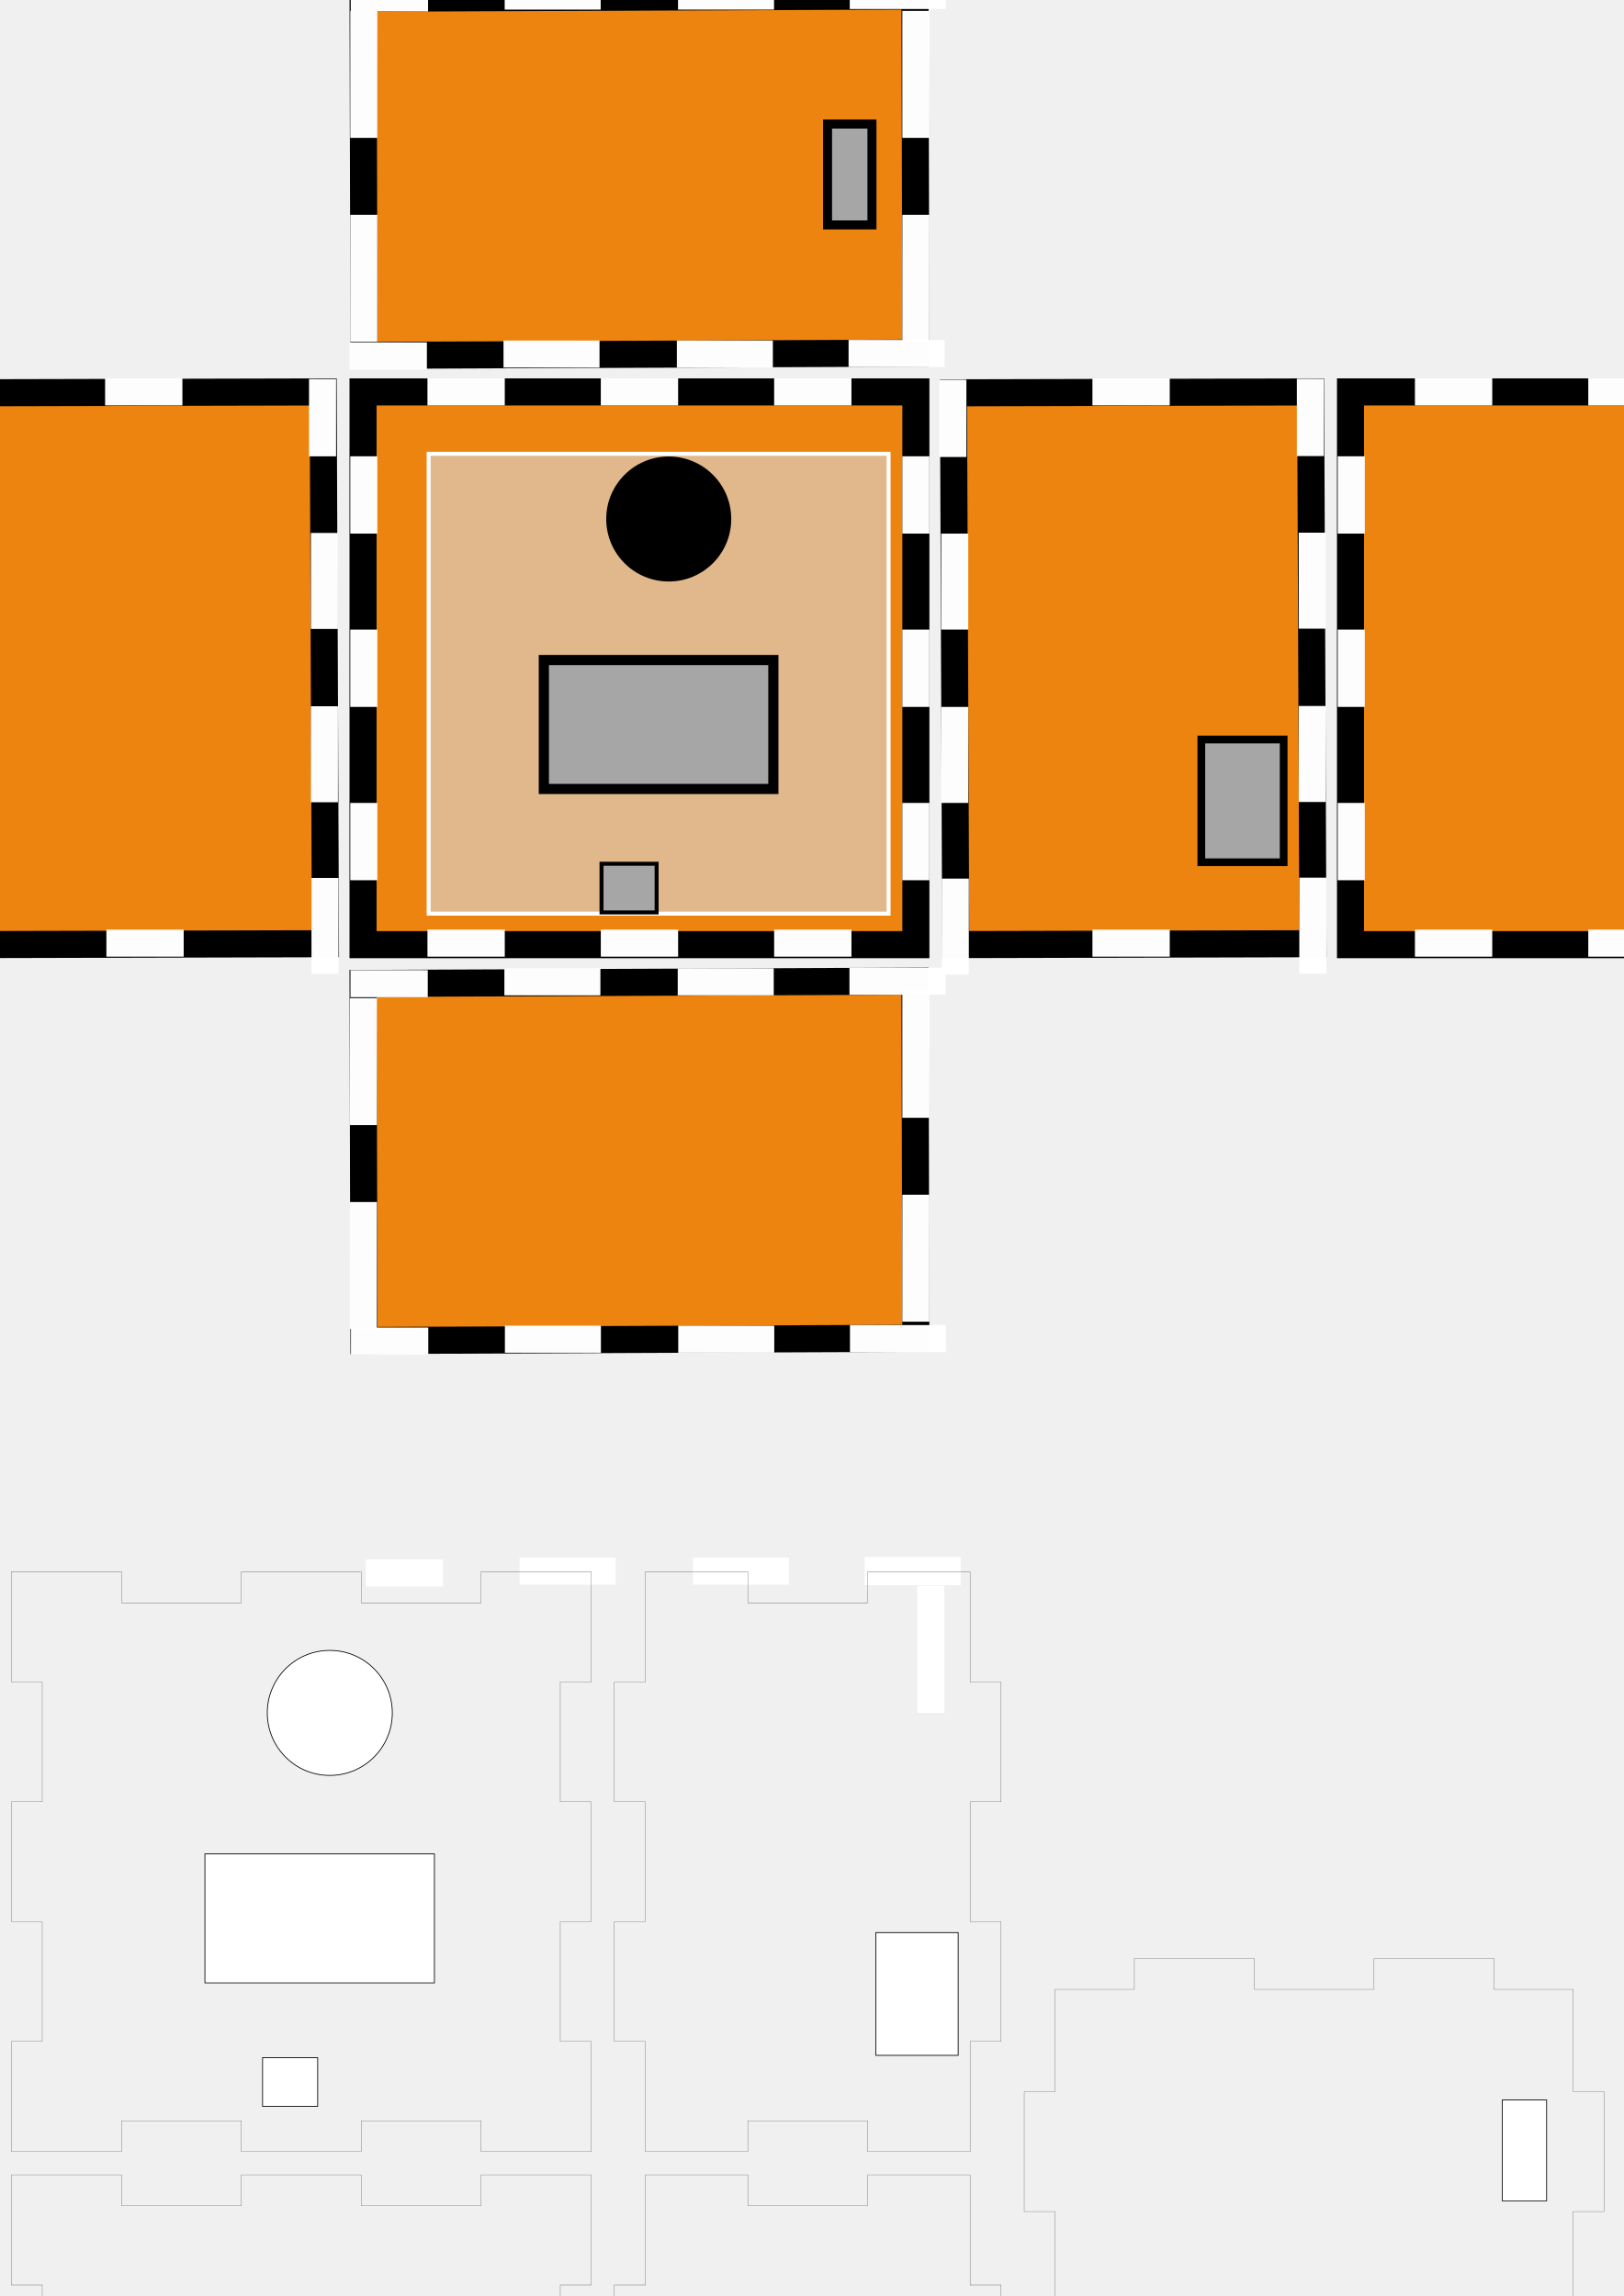
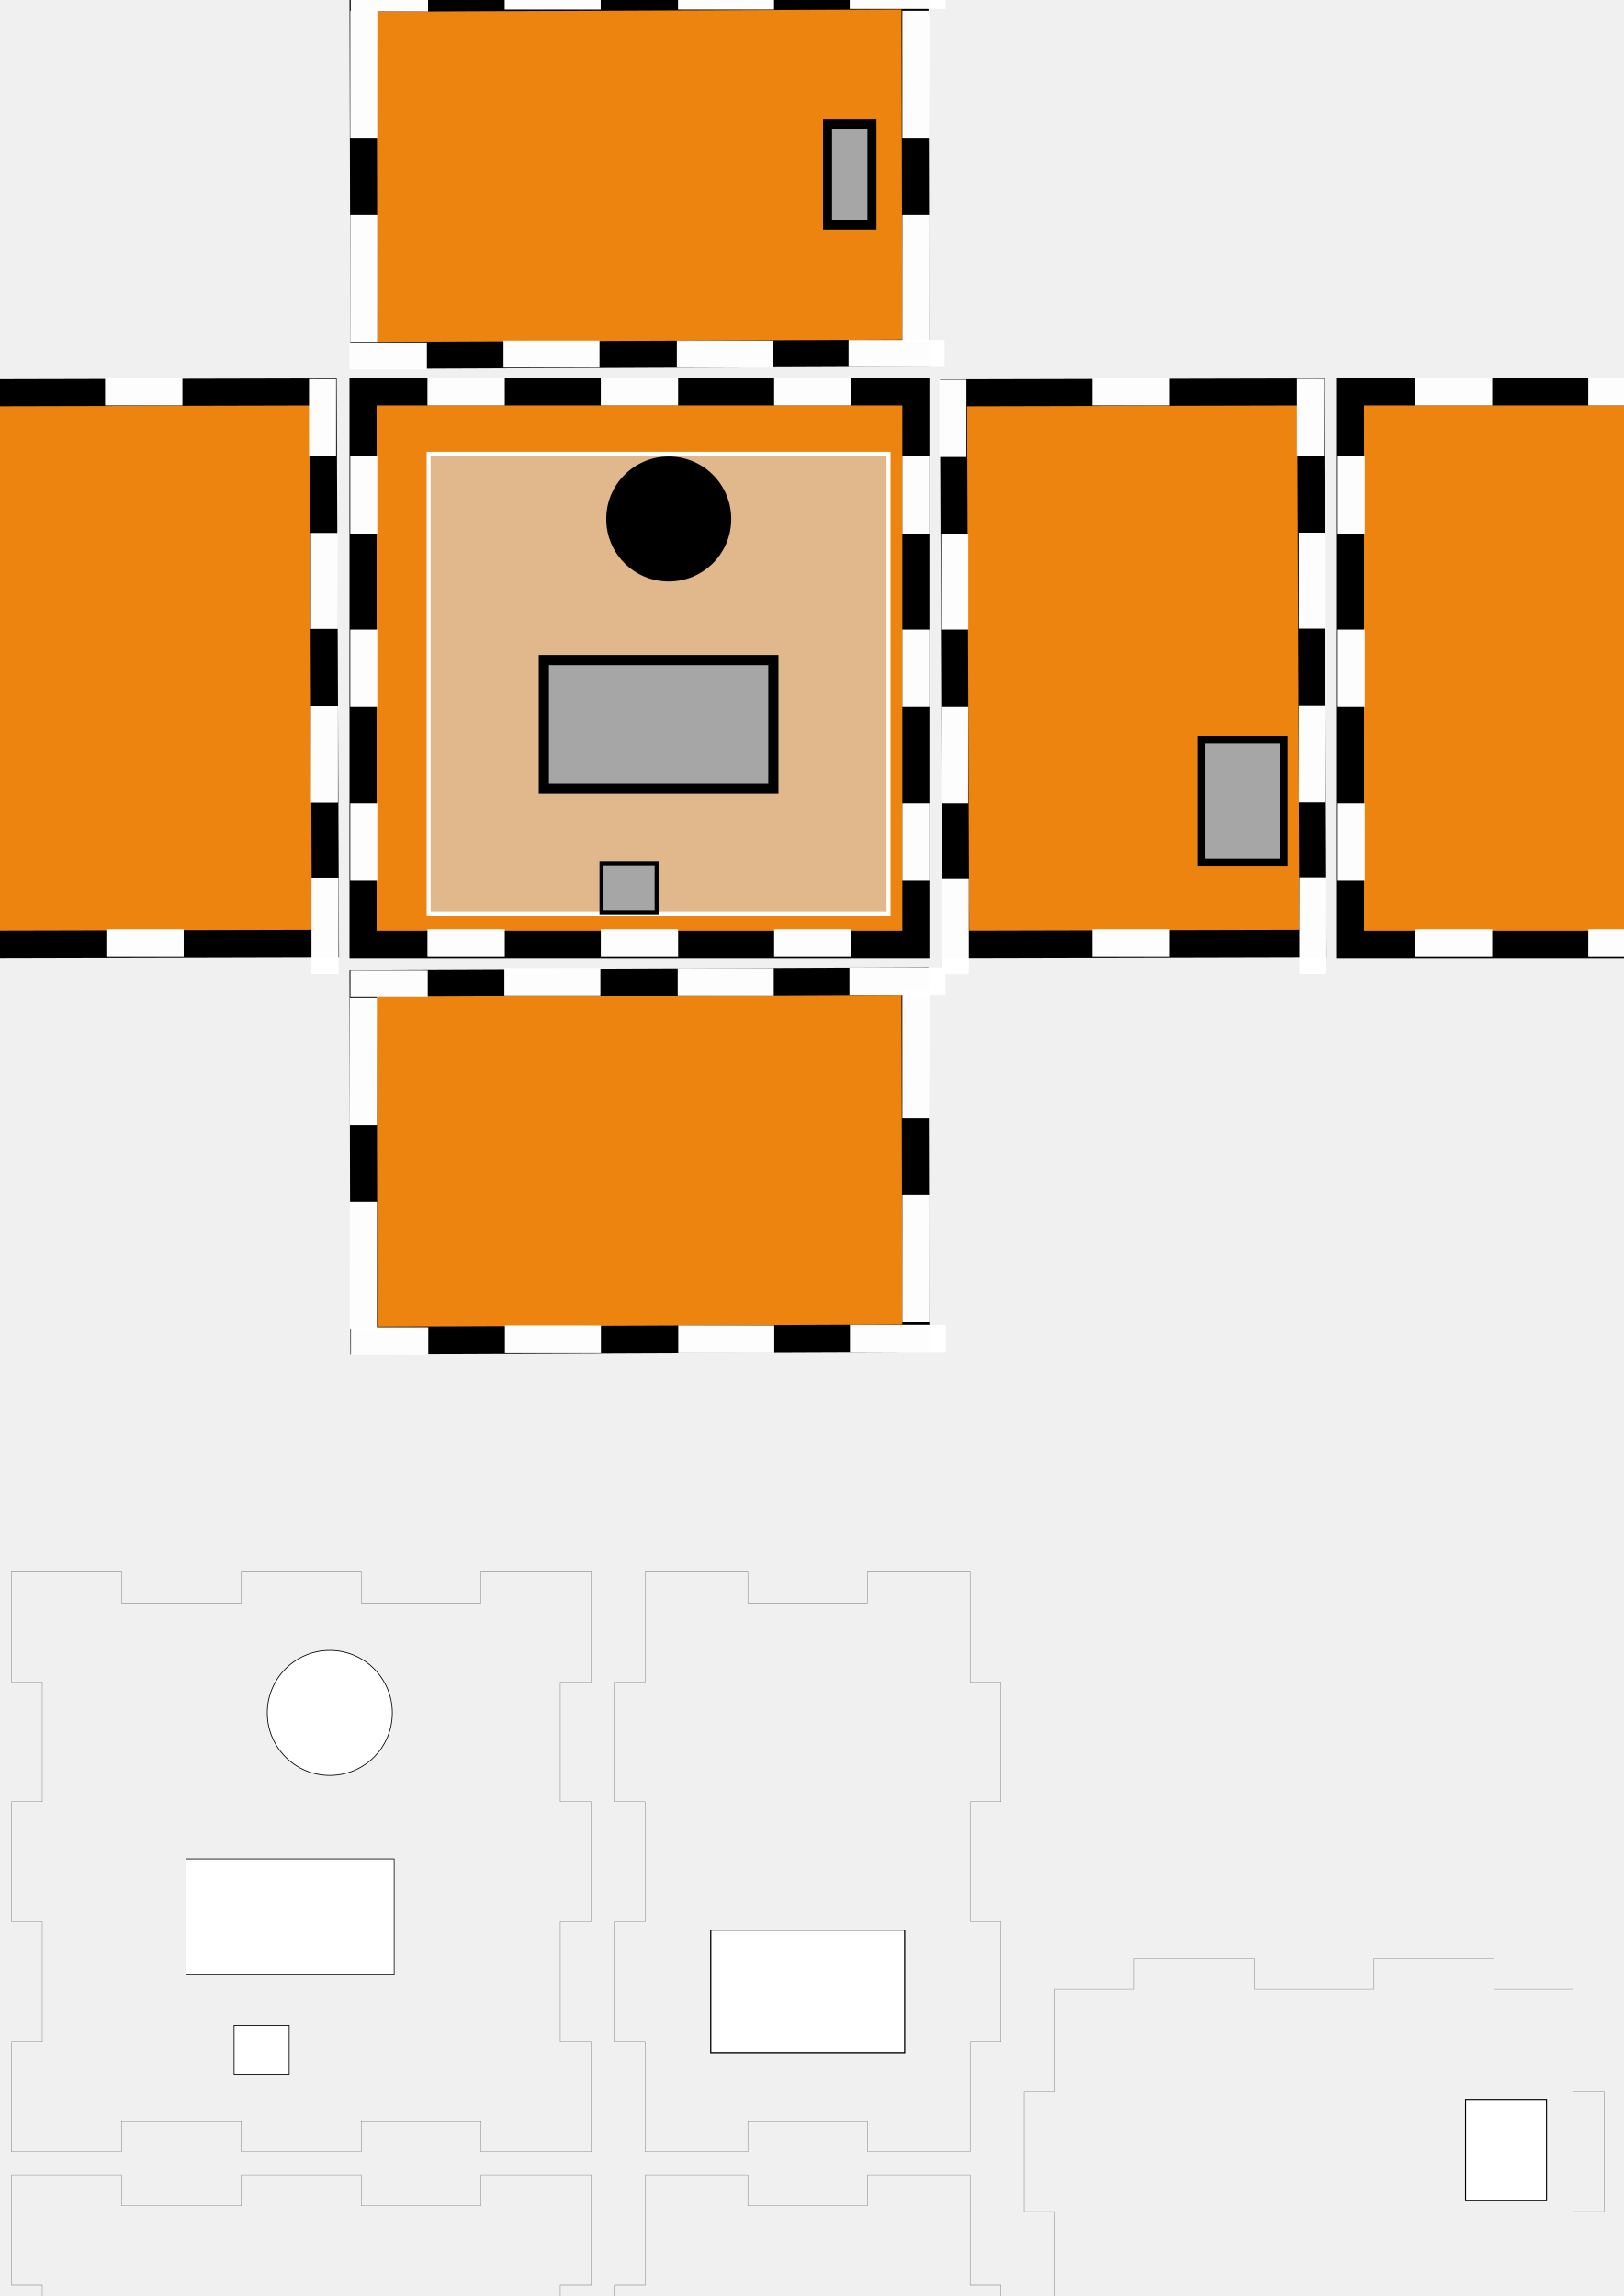
<svg xmlns="http://www.w3.org/2000/svg" width="210mm" height="297mm" viewBox="0 0 210 297" version="1.1" id="svg1" xml:space="preserve">
  <defs id="defs1">
    <filter id="mask-powermask-path-effect30_inverse" style="color-interpolation-filters:sRGB" height="100" width="100" x="-50" y="-50">
      <feColorMatrix id="mask-powermask-path-effect30_primitive1" values="1" type="saturate" result="fbSourceGraphic" />
      <feColorMatrix id="mask-powermask-path-effect30_primitive2" values="-1 0 0 0 1 0 -1 0 0 1 0 0 -1 0 1 0 0 0 1 0 " in="fbSourceGraphic" />
    </filter>
    <filter id="mask-powermask-path-effect31_inverse" style="color-interpolation-filters:sRGB" height="100" width="100" x="-50" y="-50">
      <feColorMatrix id="mask-powermask-path-effect31_primitive1" values="1" type="saturate" result="fbSourceGraphic" />
      <feColorMatrix id="mask-powermask-path-effect31_primitive2" values="-1 0 0 0 1 0 -1 0 0 1 0 0 -1 0 1 0 0 0 1 0 " in="fbSourceGraphic" />
    </filter>
    <filter id="mask-powermask-path-effect32_inverse" style="color-interpolation-filters:sRGB" height="100" width="100" x="-50" y="-50">
      <feColorMatrix id="mask-powermask-path-effect32_primitive1" values="1" type="saturate" result="fbSourceGraphic" />
      <feColorMatrix id="mask-powermask-path-effect32_primitive2" values="-1 0 0 0 1 0 -1 0 0 1 0 0 -1 0 1 0 0 0 1 0 " in="fbSourceGraphic" />
    </filter>
    <filter id="mask-powermask-path-effect33_inverse" style="color-interpolation-filters:sRGB" height="100" width="100" x="-50" y="-50">
      <feColorMatrix id="mask-powermask-path-effect33_primitive1" values="1" type="saturate" result="fbSourceGraphic" />
      <feColorMatrix id="mask-powermask-path-effect33_primitive2" values="-1 0 0 0 1 0 -1 0 0 1 0 0 -1 0 1 0 0 0 1 0 " in="fbSourceGraphic" />
    </filter>
    <filter id="mask-powermask-path-effect34_inverse" style="color-interpolation-filters:sRGB" height="100" width="100" x="-50" y="-50">
      <feColorMatrix id="mask-powermask-path-effect34_primitive1" values="1" type="saturate" result="fbSourceGraphic" />
      <feColorMatrix id="mask-powermask-path-effect34_primitive2" values="-1 0 0 0 1 0 -1 0 0 1 0 0 -1 0 1 0 0 0 1 0 " in="fbSourceGraphic" />
    </filter>
    <filter id="mask-powermask-path-effect35_inverse" style="color-interpolation-filters:sRGB" height="100" width="100" x="-50" y="-50">
      <feColorMatrix id="mask-powermask-path-effect35_primitive1" values="1" type="saturate" result="fbSourceGraphic" />
      <feColorMatrix id="mask-powermask-path-effect35_primitive2" values="-1 0 0 0 1 0 -1 0 0 1 0 0 -1 0 1 0 0 0 1 0 " in="fbSourceGraphic" />
    </filter>
    <filter id="mask-powermask-path-effect36_inverse" style="color-interpolation-filters:sRGB" height="100" width="100" x="-50" y="-50">
      <feColorMatrix id="mask-powermask-path-effect36_primitive1" values="1" type="saturate" result="fbSourceGraphic" />
      <feColorMatrix id="mask-powermask-path-effect36_primitive2" values="-1 0 0 0 1 0 -1 0 0 1 0 0 -1 0 1 0 0 0 1 0 " in="fbSourceGraphic" />
    </filter>
    <filter id="mask-powermask-path-effect37_inverse" style="color-interpolation-filters:sRGB" height="100" width="100" x="-50" y="-50">
      <feColorMatrix id="mask-powermask-path-effect37_primitive1" values="1" type="saturate" result="fbSourceGraphic" />
      <feColorMatrix id="mask-powermask-path-effect37_primitive2" values="-1 0 0 0 1 0 -1 0 0 1 0 0 -1 0 1 0 0 0 1 0 " in="fbSourceGraphic" />
    </filter>
    <filter id="mask-powermask-path-effect38_inverse" style="color-interpolation-filters:sRGB" height="100" width="100" x="-50" y="-50">
      <feColorMatrix id="mask-powermask-path-effect38_primitive1" values="1" type="saturate" result="fbSourceGraphic" />
      <feColorMatrix id="mask-powermask-path-effect38_primitive2" values="-1 0 0 0 1 0 -1 0 0 1 0 0 -1 0 1 0 0 0 1 0 " in="fbSourceGraphic" />
    </filter>
    <filter id="mask-powermask-path-effect39_inverse" style="color-interpolation-filters:sRGB" height="100" width="100" x="-50" y="-50">
      <feColorMatrix id="mask-powermask-path-effect39_primitive1" values="1" type="saturate" result="fbSourceGraphic" />
      <feColorMatrix id="mask-powermask-path-effect39_primitive2" values="-1 0 0 0 1 0 -1 0 0 1 0 0 -1 0 1 0 0 0 1 0 " in="fbSourceGraphic" />
    </filter>
    <filter id="mask-powermask-path-effect40_inverse" style="color-interpolation-filters:sRGB" height="100" width="100" x="-50" y="-50">
      <feColorMatrix id="mask-powermask-path-effect40_primitive1" values="1" type="saturate" result="fbSourceGraphic" />
      <feColorMatrix id="mask-powermask-path-effect40_primitive2" values="-1 0 0 0 1 0 -1 0 0 1 0 0 -1 0 1 0 0 0 1 0 " in="fbSourceGraphic" />
    </filter>
    <filter id="mask-powermask-path-effect41_inverse" style="color-interpolation-filters:sRGB" height="100" width="100" x="-50" y="-50">
      <feColorMatrix id="mask-powermask-path-effect41_primitive1" values="1" type="saturate" result="fbSourceGraphic" />
      <feColorMatrix id="mask-powermask-path-effect41_primitive2" values="-1 0 0 0 1 0 -1 0 0 1 0 0 -1 0 1 0 0 0 1 0 " in="fbSourceGraphic" />
    </filter>
    <filter id="mask-powermask-path-effect53_inverse" style="color-interpolation-filters:sRGB" height="100" width="100" x="-50" y="-50">
      <feColorMatrix id="mask-powermask-path-effect53_primitive1" values="1" type="saturate" result="fbSourceGraphic" />
      <feColorMatrix id="mask-powermask-path-effect53_primitive2" values="-1 0 0 0 1 0 -1 0 0 1 0 0 -1 0 1 0 0 0 1 0 " in="fbSourceGraphic" />
    </filter>
    <filter id="mask-powermask-path-effect54_inverse" style="color-interpolation-filters:sRGB" height="100" width="100" x="-50" y="-50">
      <feColorMatrix id="mask-powermask-path-effect54_primitive1" values="1" type="saturate" result="fbSourceGraphic" />
      <feColorMatrix id="mask-powermask-path-effect54_primitive2" values="-1 0 0 0 1 0 -1 0 0 1 0 0 -1 0 1 0 0 0 1 0 " in="fbSourceGraphic" />
    </filter>
    <filter id="mask-powermask-path-effect55_inverse" style="color-interpolation-filters:sRGB" height="100" width="100" x="-50" y="-50">
      <feColorMatrix id="mask-powermask-path-effect55_primitive1" values="1" type="saturate" result="fbSourceGraphic" />
      <feColorMatrix id="mask-powermask-path-effect55_primitive2" values="-1 0 0 0 1 0 -1 0 0 1 0 0 -1 0 1 0 0 0 1 0 " in="fbSourceGraphic" />
    </filter>
    <filter id="mask-powermask-path-effect56_inverse" style="color-interpolation-filters:sRGB" height="100" width="100" x="-50" y="-50">
      <feColorMatrix id="mask-powermask-path-effect56_primitive1" values="1" type="saturate" result="fbSourceGraphic" />
      <feColorMatrix id="mask-powermask-path-effect56_primitive2" values="-1 0 0 0 1 0 -1 0 0 1 0 0 -1 0 1 0 0 0 1 0 " in="fbSourceGraphic" />
    </filter>
    <filter id="mask-powermask-path-effect57_inverse" style="color-interpolation-filters:sRGB" height="100" width="100" x="-50" y="-50">
      <feColorMatrix id="mask-powermask-path-effect57_primitive1" values="1" type="saturate" result="fbSourceGraphic" />
      <feColorMatrix id="mask-powermask-path-effect57_primitive2" values="-1 0 0 0 1 0 -1 0 0 1 0 0 -1 0 1 0 0 0 1 0 " in="fbSourceGraphic" />
    </filter>
    <filter id="mask-powermask-path-effect58_inverse" style="color-interpolation-filters:sRGB" height="100" width="100" x="-50" y="-50">
      <feColorMatrix id="mask-powermask-path-effect58_primitive1" values="1" type="saturate" result="fbSourceGraphic" />
      <feColorMatrix id="mask-powermask-path-effect58_primitive2" values="-1 0 0 0 1 0 -1 0 0 1 0 0 -1 0 1 0 0 0 1 0 " in="fbSourceGraphic" />
    </filter>
    <filter id="mask-powermask-path-effect59_inverse" style="color-interpolation-filters:sRGB" height="100" width="100" x="-50" y="-50">
      <feColorMatrix id="mask-powermask-path-effect59_primitive1" values="1" type="saturate" result="fbSourceGraphic" />
      <feColorMatrix id="mask-powermask-path-effect59_primitive2" values="-1 0 0 0 1 0 -1 0 0 1 0 0 -1 0 1 0 0 0 1 0 " in="fbSourceGraphic" />
    </filter>
    <filter id="mask-powermask-path-effect60_inverse" style="color-interpolation-filters:sRGB" height="100" width="100" x="-50" y="-50">
      <feColorMatrix id="mask-powermask-path-effect60_primitive1" values="1" type="saturate" result="fbSourceGraphic" />
      <feColorMatrix id="mask-powermask-path-effect60_primitive2" values="-1 0 0 0 1 0 -1 0 0 1 0 0 -1 0 1 0 0 0 1 0 " in="fbSourceGraphic" />
    </filter>
    <filter id="mask-powermask-path-effect61_inverse" style="color-interpolation-filters:sRGB" height="100" width="100" x="-50" y="-50">
      <feColorMatrix id="mask-powermask-path-effect61_primitive1" values="1" type="saturate" result="fbSourceGraphic" />
      <feColorMatrix id="mask-powermask-path-effect61_primitive2" values="-1 0 0 0 1 0 -1 0 0 1 0 0 -1 0 1 0 0 0 1 0 " in="fbSourceGraphic" />
    </filter>
    <filter id="mask-powermask-path-effect62_inverse" style="color-interpolation-filters:sRGB" height="100" width="100" x="-50" y="-50">
      <feColorMatrix id="mask-powermask-path-effect62_primitive1" values="1" type="saturate" result="fbSourceGraphic" />
      <feColorMatrix id="mask-powermask-path-effect62_primitive2" values="-1 0 0 0 1 0 -1 0 0 1 0 0 -1 0 1 0 0 0 1 0 " in="fbSourceGraphic" />
    </filter>
    <filter id="mask-powermask-path-effect63_inverse" style="color-interpolation-filters:sRGB" height="100" width="100" x="-50" y="-50">
      <feColorMatrix id="mask-powermask-path-effect63_primitive1" values="1" type="saturate" result="fbSourceGraphic" />
      <feColorMatrix id="mask-powermask-path-effect63_primitive2" values="-1 0 0 0 1 0 -1 0 0 1 0 0 -1 0 1 0 0 0 1 0 " in="fbSourceGraphic" />
    </filter>
    <filter id="mask-powermask-path-effect64_inverse" style="color-interpolation-filters:sRGB" height="100" width="100" x="-50" y="-50">
      <feColorMatrix id="mask-powermask-path-effect64_primitive1" values="1" type="saturate" result="fbSourceGraphic" />
      <feColorMatrix id="mask-powermask-path-effect64_primitive2" values="-1 0 0 0 1 0 -1 0 0 1 0 0 -1 0 1 0 0 0 1 0 " in="fbSourceGraphic" />
    </filter>
    <filter id="mask-powermask-path-effect65_inverse" style="color-interpolation-filters:sRGB" height="100" width="100" x="-50" y="-50">
      <feColorMatrix id="mask-powermask-path-effect65_primitive1" values="1" type="saturate" result="fbSourceGraphic" />
      <feColorMatrix id="mask-powermask-path-effect65_primitive2" values="-1 0 0 0 1 0 -1 0 0 1 0 0 -1 0 1 0 0 0 1 0 " in="fbSourceGraphic" />
    </filter>
  </defs>
  <g id="layer1">
    <rect style="fill:#ec7f05;fill-opacity:0.953;stroke:#000000;stroke-width:3.5;stroke-linecap:round;stroke-dasharray:none;stroke-opacity:1;paint-order:fill markers stroke" id="rect1" width="71.5" height="71.5" x="46.954" y="50.694" ry="0" />
    <rect style="fill:#ec7f05;fill-opacity:0.953;stroke:#000000;stroke-width:3.5;stroke-linecap:round;stroke-dasharray:none;stroke-opacity:1;paint-order:fill markers stroke" id="rect2-3-5-4" width="46.195" height="71.381" x="-46.161" y="46.958" transform="matrix(-0.00244392,-0.999997,0.9999916,-0.00409429,0,0)" />
    <rect style="fill:#ec7f05;fill-opacity:0.953;stroke:#000000;stroke-width:3.5;stroke-linecap:round;stroke-dasharray:none;stroke-opacity:1;paint-order:fill markers stroke" id="rect2-3-5-4-3" width="46.195" height="71.381" x="-173.597" y="46.646" transform="matrix(-0.00244392,-0.999997,0.9999916,-0.00409429,0,0)" />
    <rect style="fill:#ec7f05;fill-opacity:0.953;stroke:#000000;stroke-width:3.5;stroke-linecap:round;stroke-dasharray:none;stroke-opacity:1;paint-order:fill markers stroke" id="rect2-3-5-4-1" width="46.195" height="71.381" x="-4.604" y="50.799" transform="matrix(0.999997,-0.00244392,0.00409429,0.9999916,0,0)" />
    <rect style="fill:#ec7f05;fill-opacity:0.953;stroke:#000000;stroke-width:3.5;stroke-linecap:round;stroke-dasharray:none;stroke-opacity:1;paint-order:fill markers stroke" id="rect2-3-5-4-1-7" width="46.195" height="71.381" x="123.108" y="51.111" transform="matrix(0.999997,-0.00244392,0.00409429,0.9999916,0,0)" />
    <rect style="fill:#d9d9d9;fill-opacity:0.612;stroke:#ffffff;stroke-width:0.513;stroke-linecap:round;stroke-dasharray:none;stroke-opacity:1;paint-order:fill markers stroke" id="rect9" width="59.487" height="59.487" x="55.437" y="58.699" />
    <rect style="fill:#a6a6a6;fill-opacity:1;stroke:#000000;stroke-width:1.316;stroke-linecap:round;stroke-dasharray:none;stroke-opacity:1;paint-order:fill markers stroke" id="rect3-6" width="29.684" height="16.684" x="70.338" y="85.375" />
    <ellipse style="fill:#000000;fill-opacity:1;stroke:#000000;stroke-width:1.403;stroke-linecap:round;stroke-dasharray:none;stroke-opacity:0;paint-order:fill markers stroke" id="path3" cx="-86.49" cy="67.136" transform="scale(-1,1)" rx="8.085" ry="8.085" />
    <rect style="fill:#000000;fill-opacity:1;stroke:#000000;stroke-width:1.961;stroke-linecap:round;stroke-dasharray:none;stroke-opacity:0;paint-order:fill markers stroke" id="rect4" width="6.999" height="1.9073486e-06" x="74.671" y="104.579" />
    <rect style="fill:#a6a6a6;fill-opacity:1;stroke:#000000;stroke-width:1;stroke-linecap:round;stroke-dasharray:none;stroke-opacity:1;paint-order:fill markers stroke" id="rect5" width="10.648" height="15.878" x="155.372" y="95.659" />
    <rect style="fill:#a6a6a6;fill-opacity:1;stroke:#000000;stroke-width:0.515;stroke-linecap:round;stroke-dasharray:none;stroke-opacity:1;paint-order:fill markers stroke" id="rect5-4" width="6.297" height="7.126" x="111.734" y="-84.923" transform="rotate(90)" />
    <rect style="fill:#a6a6a6;fill-opacity:1;stroke:#000000;stroke-width:1.166;stroke-linecap:round;stroke-opacity:1;paint-order:fill markers stroke" id="rect3" width="5.743" height="13.049" x="107.029" y="16.046" />
    <rect style="font-variation-settings:'wght' 700;fill:#ffffff;fill-opacity:0.992;stroke-width:0.742;stroke-linecap:round;paint-order:fill markers stroke" id="rect6" width="3.5" height="10" x="116.704" y="59.024" />
    <rect style="font-variation-settings:'wght' 700;fill:#ffffff;fill-opacity:0.992;stroke-width:0.742;stroke-linecap:round;paint-order:fill markers stroke" id="rect6-7" width="3.5" height="10" x="116.704" y="81.444" />
    <rect style="font-variation-settings:'wght' 700;fill:#ffffff;fill-opacity:0.992;stroke-width:0.742;stroke-linecap:round;paint-order:fill markers stroke" id="rect6-1" width="3.5" height="10" x="116.704" y="103.863" />
    <rect style="font-variation-settings:'wght' 700;fill:#ffffff;fill-opacity:0.992;stroke-width:0.742;stroke-linecap:round;paint-order:fill markers stroke" id="rect6-5" width="3.5" height="10" x="121.488" y="49.116" />
    <rect style="font-variation-settings:'wght' 700;fill:#ffffff;fill-opacity:0.992;stroke-width:0.827;stroke-linecap:round;paint-order:fill markers stroke" id="rect6-7-6" width="3.5" height="12.419" x="121.728" y="69.024" />
    <rect style="font-variation-settings:'wght' 700;fill:#ffffff;fill-opacity:0.992;stroke-width:0.827;stroke-linecap:round;paint-order:fill markers stroke" id="rect6-1-2" width="3.5" height="12.419" x="121.728" y="91.444" />
    <rect style="font-variation-settings:'wght' 700;fill:#ffffff;fill-opacity:0.992;stroke-width:0.827;stroke-linecap:round;paint-order:fill markers stroke" id="rect6-1-2-2" width="3.5" height="12.419" x="121.804" y="113.653" />
    <rect style="font-variation-settings:'wght' 700;fill:#ffffff;fill-opacity:0.992;stroke-width:0.742;stroke-linecap:round;paint-order:fill markers stroke" id="rect6-5-15" width="3.5" height="10" x="39.968" y="49.03" />
    <rect style="font-variation-settings:'wght' 700;fill:#ffffff;fill-opacity:0.992;stroke-width:0.827;stroke-linecap:round;paint-order:fill markers stroke" id="rect6-7-6-4" width="3.5" height="12.419" x="40.208" y="68.939" />
    <rect style="font-variation-settings:'wght' 700;fill:#ffffff;fill-opacity:0.992;stroke-width:0.827;stroke-linecap:round;paint-order:fill markers stroke" id="rect6-1-2-7" width="3.5" height="12.419" x="40.208" y="91.358" />
    <rect style="font-variation-settings:'wght' 700;fill:#ffffff;fill-opacity:0.992;stroke-width:0.827;stroke-linecap:round;paint-order:fill markers stroke" id="rect6-1-2-2-4" width="3.5" height="12.419" x="40.285" y="113.568" />
    <rect style="font-variation-settings:'wght' 700;fill:#ffffff;fill-opacity:0.992;stroke-width:0.742;stroke-linecap:round;paint-order:fill markers stroke" id="rect6-5-15-5" width="3.5" height="10" x="-6.285" y="48.918" />
    <rect style="font-variation-settings:'wght' 700;fill:#ffffff;fill-opacity:0.992;stroke-width:0.827;stroke-linecap:round;paint-order:fill markers stroke" id="rect6-7-6-4-2" width="3.5" height="12.419" x="-6.045" y="68.827" />
    <rect style="font-variation-settings:'wght' 700;fill:#ffffff;fill-opacity:0.992;stroke-width:0.827;stroke-linecap:round;paint-order:fill markers stroke" id="rect6-1-2-7-6" width="3.5" height="12.419" x="-6.045" y="91.246" />
    <rect style="font-variation-settings:'wght' 700;fill:#ffffff;fill-opacity:0.992;stroke-width:0.827;stroke-linecap:round;paint-order:fill markers stroke" id="rect6-1-2-2-4-7" width="3.5" height="12.419" x="-5.969" y="113.456" />
    <rect style="font-variation-settings:'wght' 700;fill:#ffffff;fill-opacity:0.992;stroke-width:0.742;stroke-linecap:round;paint-order:fill markers stroke" id="rect6-5-1" width="3.5" height="10" x="-128.994" y="45.325" transform="rotate(-90)" />
    <rect style="font-variation-settings:'wght' 700;fill:#ffffff;fill-opacity:0.992;stroke-width:0.827;stroke-linecap:round;paint-order:fill markers stroke" id="rect6-7-6-7" width="3.5" height="12.419" x="-128.754" y="65.233" transform="rotate(-90)" />
    <rect style="font-variation-settings:'wght' 700;fill:#ffffff;fill-opacity:0.992;stroke-width:0.827;stroke-linecap:round;paint-order:fill markers stroke" id="rect6-1-2-1" width="3.5" height="12.419" x="-128.754" y="87.653" transform="rotate(-90)" />
    <rect style="font-variation-settings:'wght' 700;fill:#ffffff;fill-opacity:0.992;stroke-width:0.827;stroke-linecap:round;paint-order:fill markers stroke" id="rect6-1-2-2-7" width="3.5" height="12.419" x="-128.678" y="109.862" transform="rotate(-90)" />
    <rect style="font-variation-settings:'wght' 700;fill:#ffffff;fill-opacity:0.992;stroke-width:0.742;stroke-linecap:round;paint-order:fill markers stroke" id="rect6-5-1-4" width="3.5" height="10" x="-175.223" y="45.392" transform="rotate(-90)" />
    <rect style="font-variation-settings:'wght' 700;fill:#ffffff;fill-opacity:0.992;stroke-width:0.827;stroke-linecap:round;paint-order:fill markers stroke" id="rect6-7-6-7-3" width="3.5" height="12.419" x="-174.982" y="65.3" transform="rotate(-90)" />
    <rect style="font-variation-settings:'wght' 700;fill:#ffffff;fill-opacity:0.992;stroke-width:0.827;stroke-linecap:round;paint-order:fill markers stroke" id="rect6-1-2-1-46" width="3.5" height="12.419" x="-174.982" y="87.72" transform="rotate(-90)" />
    <rect style="font-variation-settings:'wght' 700;fill:#ffffff;fill-opacity:0.992;stroke-width:0.827;stroke-linecap:round;paint-order:fill markers stroke" id="rect6-1-2-2-7-9" width="3.5" height="12.419" x="-174.906" y="109.929" transform="rotate(-90)" />
    <rect style="font-variation-settings:'wght' 700;fill:#ffffff;fill-opacity:0.992;stroke-width:0.742;stroke-linecap:round;paint-order:fill markers stroke" id="rect6-5-1-8" width="3.5" height="10" x="-47.79" y="45.212" transform="rotate(-90)" />
    <rect style="font-variation-settings:'wght' 700;fill:#ffffff;fill-opacity:0.992;stroke-width:0.827;stroke-linecap:round;paint-order:fill markers stroke" id="rect6-7-6-7-5" width="3.5" height="12.419" x="-47.55" y="65.12" transform="rotate(-90)" />
    <rect style="font-variation-settings:'wght' 700;fill:#ffffff;fill-opacity:0.992;stroke-width:0.827;stroke-linecap:round;paint-order:fill markers stroke" id="rect6-1-2-1-4" width="3.5" height="12.419" x="-47.55" y="87.54" transform="rotate(-90)" />
    <rect style="font-variation-settings:'wght' 700;fill:#ffffff;fill-opacity:0.992;stroke-width:0.827;stroke-linecap:round;paint-order:fill markers stroke" id="rect6-1-2-2-7-8" width="3.5" height="12.419" x="-47.473" y="109.749" transform="rotate(-90)" />
    <rect style="font-variation-settings:'wght' 700;fill:#ffffff;fill-opacity:0.992;stroke-width:0.742;stroke-linecap:round;paint-order:fill markers stroke" id="rect6-5-1-8-8" width="3.5" height="10" x="-1.484" y="45.363" transform="rotate(-90)" />
    <rect style="font-variation-settings:'wght' 700;fill:#ffffff;fill-opacity:0.992;stroke-width:0.742;stroke-linecap:round;paint-order:fill markers stroke" id="rect6-5-1-8-8-0" width="3.5" height="10" x="-52.444" y="13.592" transform="rotate(-90)" />
    <rect style="font-variation-settings:'wght' 700;fill:#ffffff;fill-opacity:0.992;stroke-width:0.742;stroke-linecap:round;paint-order:fill markers stroke" id="rect6-5-1-8-8-0-2" width="3.5" height="10" x="-123.751" y="13.758" transform="rotate(-90)" />
    <rect style="font-variation-settings:'wght' 700;fill:#ffffff;fill-opacity:0.992;stroke-width:0.742;stroke-linecap:round;paint-order:fill markers stroke" id="rect6-5-1-8-8-0-6" width="3.5" height="10" x="-52.444" y="141.289" transform="rotate(-90)" />
    <rect style="font-variation-settings:'wght' 700;fill:#ffffff;fill-opacity:0.992;stroke-width:0.742;stroke-linecap:round;paint-order:fill markers stroke" id="rect6-5-1-8-8-0-6-7" width="3.5" height="10" x="-123.751" y="141.289" transform="rotate(-90)" />
    <rect style="font-variation-settings:'wght' 700;fill:#ffffff;fill-opacity:0.992;stroke-width:0.951;stroke-linecap:round;paint-order:fill markers stroke" id="rect6-5-1-8-8-0-4" width="3.5" height="16.427" x="45.301" y="27.784" />
    <rect style="font-variation-settings:'wght' 700;fill:#ffffff;fill-opacity:0.992;stroke-width:0.951;stroke-linecap:round;paint-order:fill markers stroke" id="rect6-5-1-8-8-0-4-7" width="3.5" height="16.427" x="45.301" y="1.408" />
    <rect style="font-variation-settings:'wght' 700;fill:#ffffff;fill-opacity:0.992;stroke-width:0.951;stroke-linecap:round;paint-order:fill markers stroke" id="rect6-5-1-8-8-0-4-4" width="3.5" height="16.427" x="116.704" y="27.784" />
    <rect style="font-variation-settings:'wght' 700;fill:#ffffff;fill-opacity:0.992;stroke-width:0.951;stroke-linecap:round;paint-order:fill markers stroke" id="rect6-5-1-8-8-0-4-7-2" width="3.5" height="16.427" x="116.704" y="1.408" />
    <rect style="font-variation-settings:'wght' 700;fill:#ffffff;fill-opacity:0.992;stroke-width:0.951;stroke-linecap:round;paint-order:fill markers stroke" id="rect6-5-1-8-8-0-4-4-4" width="3.5" height="16.427" x="-120.204" y="-144.593" transform="scale(-1)" />
    <rect style="font-variation-settings:'wght' 700;fill:#ffffff;fill-opacity:0.992;stroke-width:0.951;stroke-linecap:round;paint-order:fill markers stroke" id="rect6-5-1-8-8-0-4-7-2-7" width="3.5" height="16.427" x="-120.204" y="-170.97" transform="scale(-1)" />
    <rect style="font-variation-settings:'wght' 700;fill:#ffffff;fill-opacity:0.992;stroke-width:0.951;stroke-linecap:round;paint-order:fill markers stroke" id="rect6-5-1-8-8-0-4-4-4-5" width="3.5" height="16.427" x="-48.748" y="-145.539" transform="scale(-1)" />
    <rect style="font-variation-settings:'wght' 700;fill:#ffffff;fill-opacity:0.992;stroke-width:0.951;stroke-linecap:round;paint-order:fill markers stroke" id="rect6-5-1-8-8-0-4-7-2-7-0" width="3.5" height="16.427" x="-48.748" y="-171.916" transform="scale(-1)" />
    <rect style="font-variation-settings:'wght' 700;fill:#ffffff;fill-opacity:0.992;stroke-width:0.827;stroke-linecap:round;paint-order:fill markers stroke" id="rect6-7-6-7-5-6" width="3.5" height="12.419" x="-1.244" y="65.272" transform="rotate(-90)" />
    <rect style="font-variation-settings:'wght' 700;fill:#ffffff;fill-opacity:0.992;stroke-width:0.827;stroke-linecap:round;paint-order:fill markers stroke" id="rect6-1-2-1-4-0" width="3.5" height="12.419" x="-1.244" y="87.691" transform="rotate(-90)" />
    <rect style="font-variation-settings:'wght' 700;fill:#ffffff;fill-opacity:0.992;stroke-width:0.827;stroke-linecap:round;paint-order:fill markers stroke" id="rect6-1-2-2-7-8-9" width="3.5" height="12.419" x="-1.168" y="109.901" transform="rotate(-90)" />
    <rect style="font-variation-settings:'wght' 700;fill:#ffffff;fill-opacity:0.992;stroke-width:0.742;stroke-linecap:round;paint-order:fill markers stroke" id="rect6-5-5" width="3.5" height="10" x="167.728" y="48.996" />
    <rect style="font-variation-settings:'wght' 700;fill:#ffffff;fill-opacity:0.992;stroke-width:0.827;stroke-linecap:round;paint-order:fill markers stroke" id="rect6-7-6-2" width="3.5" height="12.419" x="167.969" y="68.904" />
    <rect style="font-variation-settings:'wght' 700;fill:#ffffff;fill-opacity:0.992;stroke-width:0.827;stroke-linecap:round;paint-order:fill markers stroke" id="rect6-1-2-0" width="3.5" height="12.419" x="167.969" y="91.323" />
    <rect style="font-variation-settings:'wght' 700;fill:#ffffff;fill-opacity:0.992;stroke-width:0.827;stroke-linecap:round;paint-order:fill markers stroke" id="rect6-1-2-2-9" width="3.5" height="12.419" x="168.045" y="113.533" />
    <rect style="font-variation-settings:'wght' 700;fill:#ffffff;fill-opacity:0.992;stroke-width:0.742;stroke-linecap:round;paint-order:fill markers stroke" id="rect6-16" width="3.5" height="10" x="120.251" y="-110.123" transform="rotate(90)" />
    <rect style="font-variation-settings:'wght' 700;fill:#ffffff;fill-opacity:0.992;stroke-width:0.742;stroke-linecap:round;paint-order:fill markers stroke" id="rect6-7-9" width="3.5" height="10" x="120.251" y="-87.704" transform="rotate(90)" />
    <rect style="font-variation-settings:'wght' 700;fill:#ffffff;fill-opacity:0.992;stroke-width:0.742;stroke-linecap:round;paint-order:fill markers stroke" id="rect6-1-1" width="3.5" height="10" x="120.251" y="-65.285" transform="rotate(90)" />
    <rect style="font-variation-settings:'wght' 700;fill:#ffffff;fill-opacity:0.992;stroke-width:0.742;stroke-linecap:round;paint-order:fill markers stroke" id="rect6-16-3" width="3.5" height="10" x="48.944" y="-110.123" transform="rotate(90)" />
    <rect style="font-variation-settings:'wght' 700;fill:#ffffff;fill-opacity:0.992;stroke-width:0.742;stroke-linecap:round;paint-order:fill markers stroke" id="rect6-7-9-2" width="3.5" height="10" x="48.944" y="-87.704" transform="rotate(90)" />
    <rect style="font-variation-settings:'wght' 700;fill:#ffffff;fill-opacity:0.992;stroke-width:0.742;stroke-linecap:round;paint-order:fill markers stroke" id="rect6-1-1-5" width="3.5" height="10" x="48.944" y="-65.285" transform="rotate(90)" />
    <rect style="font-variation-settings:'wght' 700;fill:#ffffff;fill-opacity:0.992;stroke-width:0.742;stroke-linecap:round;paint-order:fill markers stroke;stroke:none;stroke-dasharray:none" id="rect6-0" width="3.5" height="10" x="45.301" y="59.024" />
    <rect style="font-variation-settings:'wght' 700;fill:#ffffff;fill-opacity:0.992;stroke-width:0.742;stroke-linecap:round;paint-order:fill markers stroke" id="rect6-7-3" width="3.5" height="10" x="45.301" y="81.444" />
    <rect style="font-variation-settings:'wght' 700;fill:#ffffff;fill-opacity:0.992;stroke-width:0.742;stroke-linecap:round;paint-order:fill markers stroke" id="rect6-1-5" width="3.5" height="10" x="45.301" y="103.863" />
    <rect style="fill:#ec7f05;fill-opacity:0.953;stroke:#000000;stroke-width:3.5;stroke-linecap:round;stroke-dasharray:none;stroke-opacity:1;paint-order:fill markers stroke" id="rect1-5" width="71.5" height="71.5" x="174.667" y="50.694" ry="0" />
    <rect style="fill:#000000;fill-opacity:1;stroke:#000000;stroke-width:1.961;stroke-linecap:round;stroke-dasharray:none;stroke-opacity:0;paint-order:fill markers stroke" id="rect4-2" width="6.999" height="1.9073486e-06" x="202.385" y="104.579" />
    <rect style="font-variation-settings:'wght' 700;fill:#ffffff;fill-opacity:0.992;stroke-width:0.742;stroke-linecap:round;paint-order:fill markers stroke" id="rect6-8" width="3.5" height="10" x="244.417" y="59.024" />
    <rect style="font-variation-settings:'wght' 700;fill:#ffffff;fill-opacity:0.992;stroke-width:0.742;stroke-linecap:round;paint-order:fill markers stroke" id="rect6-7-2" width="3.5" height="10" x="244.417" y="81.444" />
    <rect style="font-variation-settings:'wght' 700;fill:#ffffff;fill-opacity:0.992;stroke-width:0.742;stroke-linecap:round;paint-order:fill markers stroke" id="rect6-1-11" width="3.5" height="10" x="244.417" y="103.863" />
    <rect style="font-variation-settings:'wght' 700;fill:#ffffff;fill-opacity:0.992;stroke-width:0.742;stroke-linecap:round;paint-order:fill markers stroke" id="rect6-5-3" width="3.5" height="10" x="249.201" y="49.116" />
    <rect style="font-variation-settings:'wght' 700;fill:#ffffff;fill-opacity:0.992;stroke-width:0.827;stroke-linecap:round;paint-order:fill markers stroke" id="rect6-7-6-9" width="3.5" height="12.419" x="249.441" y="69.024" />
    <rect style="font-variation-settings:'wght' 700;fill:#ffffff;fill-opacity:0.992;stroke-width:0.827;stroke-linecap:round;paint-order:fill markers stroke" id="rect6-1-2-5" width="3.5" height="12.419" x="249.441" y="91.444" />
    <rect style="font-variation-settings:'wght' 700;fill:#ffffff;fill-opacity:0.992;stroke-width:0.827;stroke-linecap:round;paint-order:fill markers stroke" id="rect6-1-2-2-0" width="3.5" height="12.419" x="249.517" y="113.653" />
    <rect style="font-variation-settings:'wght' 700;fill:#ffffff;fill-opacity:0.992;stroke-width:0.742;stroke-linecap:round;paint-order:fill markers stroke" id="rect6-16-39" width="3.5" height="10" x="120.251" y="-237.837" transform="rotate(90)" />
    <rect style="font-variation-settings:'wght' 700;fill:#ffffff;fill-opacity:0.992;stroke-width:0.742;stroke-linecap:round;paint-order:fill markers stroke" id="rect6-7-9-7" width="3.5" height="10" x="120.251" y="-215.417" transform="rotate(90)" />
    <rect style="font-variation-settings:'wght' 700;fill:#ffffff;fill-opacity:0.992;stroke-width:0.742;stroke-linecap:round;paint-order:fill markers stroke" id="rect6-1-1-50" width="3.5" height="10" x="120.251" y="-192.998" transform="rotate(90)" />
    <rect style="font-variation-settings:'wght' 700;fill:#ffffff;fill-opacity:0.992;stroke-width:0.742;stroke-linecap:round;paint-order:fill markers stroke" id="rect6-16-3-2" width="3.5" height="10" x="48.944" y="-237.837" transform="rotate(90)" />
    <rect style="font-variation-settings:'wght' 700;fill:#ffffff;fill-opacity:0.992;stroke-width:0.742;stroke-linecap:round;paint-order:fill markers stroke" id="rect6-7-9-2-3" width="3.5" height="10" x="48.944" y="-215.417" transform="rotate(90)" />
    <rect style="font-variation-settings:'wght' 700;fill:#ffffff;fill-opacity:0.992;stroke-width:0.742;stroke-linecap:round;paint-order:fill markers stroke" id="rect6-1-1-5-0" width="3.5" height="10" x="48.944" y="-192.998" transform="rotate(90)" />
    <rect style="font-variation-settings:'wght' 700;fill:#ffffff;fill-opacity:0.992;stroke:none;stroke-width:0.742;stroke-linecap:round;stroke-dasharray:none;paint-order:fill markers stroke" id="rect6-0-8" width="3.5" height="10" x="173.014" y="59.024" />
    <rect style="font-variation-settings:'wght' 700;fill:#ffffff;fill-opacity:0.992;stroke-width:0.742;stroke-linecap:round;paint-order:fill markers stroke" id="rect6-7-3-4" width="3.5" height="10" x="173.014" y="81.444" />
    <rect style="font-variation-settings:'wght' 700;fill:#ffffff;fill-opacity:0.992;stroke-width:0.742;stroke-linecap:round;paint-order:fill markers stroke" id="rect6-1-5-1" width="3.5" height="10" x="173.014" y="103.863" />
-     <rect style="fill:#ffffff;fill-opacity:1;stroke:#000000;stroke-width:0.1;stroke-linecap:round;stroke-dasharray:none;stroke-opacity:1;paint-order:fill markers stroke" id="rect3-6-9" width="29.684" height="16.684" x="26.502" y="239.813" />
+     <rect style="fill:#ffffff;fill-opacity:1;stroke:#000000;stroke-width:0.09;stroke-linecap:round;stroke-dasharray:none;stroke-opacity:1;paint-order:fill markers stroke" id="rect3-6-9" width="26.91" height="14.91" x="24.069" y="240.46" />
    <ellipse style="fill:#ffffff;fill-opacity:1;stroke:#000000;stroke-width:0.1;stroke-linecap:round;stroke-dasharray:none;stroke-opacity:1;paint-order:fill markers stroke" id="path3-3" cx="-42.654" cy="221.574" transform="scale(-1,1)" rx="8.085" ry="8.085" />
-     <rect style="fill:#ffffff;fill-opacity:1;stroke:#000000;stroke-width:0.1;stroke-linecap:round;stroke-dasharray:none;stroke-opacity:1;paint-order:fill markers stroke" id="rect5-5" width="10.648" height="15.878" x="113.276" y="249.99" />
-     <rect style="fill:#ffffff;fill-opacity:1;stroke:#000000;stroke-width:0.1;stroke-linecap:round;stroke-dasharray:none;stroke-opacity:1;paint-order:fill markers stroke" id="rect5-4-2" width="6.297" height="7.126" x="266.172" y="-41.087" transform="rotate(90)" />
-     <rect style="fill:#ffffff;fill-opacity:1;stroke:#000000;stroke-width:0.1;stroke-linecap:round;stroke-dasharray:none;stroke-opacity:1;paint-order:fill markers stroke" id="rect3-2" width="5.743" height="13.049" x="194.289" y="271.644" />
-     <rect style="font-variation-settings:'wght' 700;fill:#ffffff;fill-opacity:0.992;stroke-width:0.742;stroke-linecap:round;paint-order:fill markers stroke" id="rect6-5-1-8-8-01" width="3.5" height="10" x="-205.223" y="47.301" transform="rotate(-90)" />
-     <rect style="font-variation-settings:'wght' 700;fill:#ffffff;fill-opacity:0.992;stroke-width:0.951;stroke-linecap:round;paint-order:fill markers stroke" id="rect6-5-1-8-8-0-4-7-2-4" width="3.5" height="16.427" x="118.642" y="205.146" />
-     <rect style="font-variation-settings:'wght' 700;fill:#ffffff;fill-opacity:0.992;stroke-width:0.827;stroke-linecap:round;paint-order:fill markers stroke" id="rect6-7-6-7-5-6-0" width="3.5" height="12.419" x="-204.982" y="67.21" transform="rotate(-90)" />
-     <rect style="font-variation-settings:'wght' 700;fill:#ffffff;fill-opacity:0.992;stroke-width:0.827;stroke-linecap:round;paint-order:fill markers stroke" id="rect6-1-2-1-4-0-6" width="3.5" height="12.419" x="-204.982" y="89.629" transform="rotate(-90)" />
-     <rect style="font-variation-settings:'wght' 700;fill:#ffffff;fill-opacity:0.992;stroke-width:0.845;stroke-linecap:round;paint-order:fill markers stroke" id="rect6-1-2-2-7-8-9-6" width="3.652" height="12.419" x="-205.059" y="111.839" transform="rotate(-90)" />
+     <rect style="fill:#ffffff;fill-opacity:1;stroke:#000000;stroke-width:0.153;stroke-linecap:round;stroke-dasharray:none;stroke-opacity:1;paint-order:fill markers stroke" id="rect5-5" width="25.08" height="15.825" x="91.924" y="249.676" />
+     <rect style="fill:#ffffff;fill-opacity:1;stroke:#000000;stroke-width:0.1;stroke-linecap:round;stroke-dasharray:none;stroke-opacity:1;paint-order:fill markers stroke" id="rect5-4-2" width="6.297" height="7.126" x="262.006" y="-37.401" transform="rotate(90)" />
+     <rect style="fill:#ffffff;fill-opacity:1;stroke:#000000;stroke-width:0.135;stroke-linecap:round;stroke-dasharray:none;stroke-opacity:1;paint-order:fill markers stroke" id="rect3-2" width="10.465" height="13.015" x="189.549" y="271.661" />
    <g id="svgGroup" stroke-linecap="round" fill-rule="evenodd" font-size="12px" stroke="#000" stroke-width="0.25mm" fill="none" style="fill:none;stroke:#000000;stroke-width:0.25mm" transform="translate(1.464088,203.323)">
      <path d="m 0,78 v 14.25 h 4 v 15.5 H 0 v 15.5 h 4 v 15.5 H 0 V 153 h 14.25 v -4 h 15.5 v 4 h 15.5 v -4 h 15.5 v 4 H 75 v -14.25 h -4 v -15.5 h 4 v -15.5 h -4 v -15.5 h 4 V 78 H 60.75 v 4 h -15.5 v -4 h -15.5 v 4 h -15.5 v -4 z" id="front_outsideCutPath" stroke="#000000" stroke-width="0.1" style="stroke:#000000;stroke-width:0.1" vector-effect="non-scaling-stroke" />
      <path d="m 82,78 v 14.25 h -4 v 15.5 h 4 v 15.5 h -4 v 15.5 h 4 V 153 h 13.25 v -4 h 15.5 v 4 H 124 v -14.25 h 4 v -15.5 h -4 v -15.5 h 4 v -15.5 h -4 V 78 h -13.25 v 4 h -15.5 v -4 z" id="left_outsideCutPath" stroke="#000000" stroke-width="0.1" style="stroke:#000000;stroke-width:0.1" vector-effect="non-scaling-stroke" />
      <path d="m 135,107 v 13.25 h -4 v 15.5 h 4 V 149 h 10.25 v 4 h 15.5 v -4 h 15.5 v 4 h 15.5 v -4 H 202 v -13.25 h 4 v -15.5 h -4 V 107 h -10.25 v -4 h -15.5 v 4 h -15.5 v -4 h -15.5 v 4 z" id="top_outsideCutPath" stroke="#000000" stroke-width="0.1" style="stroke:#000000;stroke-width:0.1" vector-effect="non-scaling-stroke" />
      <path d="m 0,0 v 14.25 h 4 v 15.5 H 0 v 15.5 h 4 v 15.5 H 0 V 75 h 14.25 v -4 h 15.5 v 4 h 15.5 v -4 h 15.5 v 4 H 75 V 60.75 h -4 v -15.5 h 4 v -15.5 h -4 v -15.5 h 4 V 0 H 60.75 V 4 H 45.25 V 0 H 29.75 V 4 H 14.25 V 0 Z" id="back_outsideCutPath" stroke="#000000" stroke-width="0.1" style="stroke:#000000;stroke-width:0.1" vector-effect="non-scaling-stroke" />
      <path d="m 82,0 v 14.25 h -4 v 15.5 h 4 v 15.5 h -4 v 15.5 h 4 V 75 h 13.25 v -4 h 15.5 v 4 H 124 V 60.75 h 4 v -15.5 h -4 v -15.5 h 4 v -15.5 h -4 V 0 H 110.75 V 4 H 95.25 V 0 Z" id="right_outsideCutPath" stroke="#000000" stroke-width="0.1" style="stroke:#000000;stroke-width:0.1" vector-effect="non-scaling-stroke" />
      <path d="m 135,54 v 13.25 h -4 v 15.5 h 4 V 96 h 10.25 v 4 h 15.5 v -4 h 15.5 v 4 h 15.5 V 96 H 202 V 82.75 h 4 v -15.5 h -4 V 54 h -10.25 v -4 h -15.5 v 4 h -15.5 v -4 h -15.5 v 4 z" id="bottom_outsideCutPath" stroke="#000000" stroke-width="0.1" style="stroke:#000000;stroke-width:0.1" vector-effect="non-scaling-stroke" />
    </g>
  </g>
</svg>
